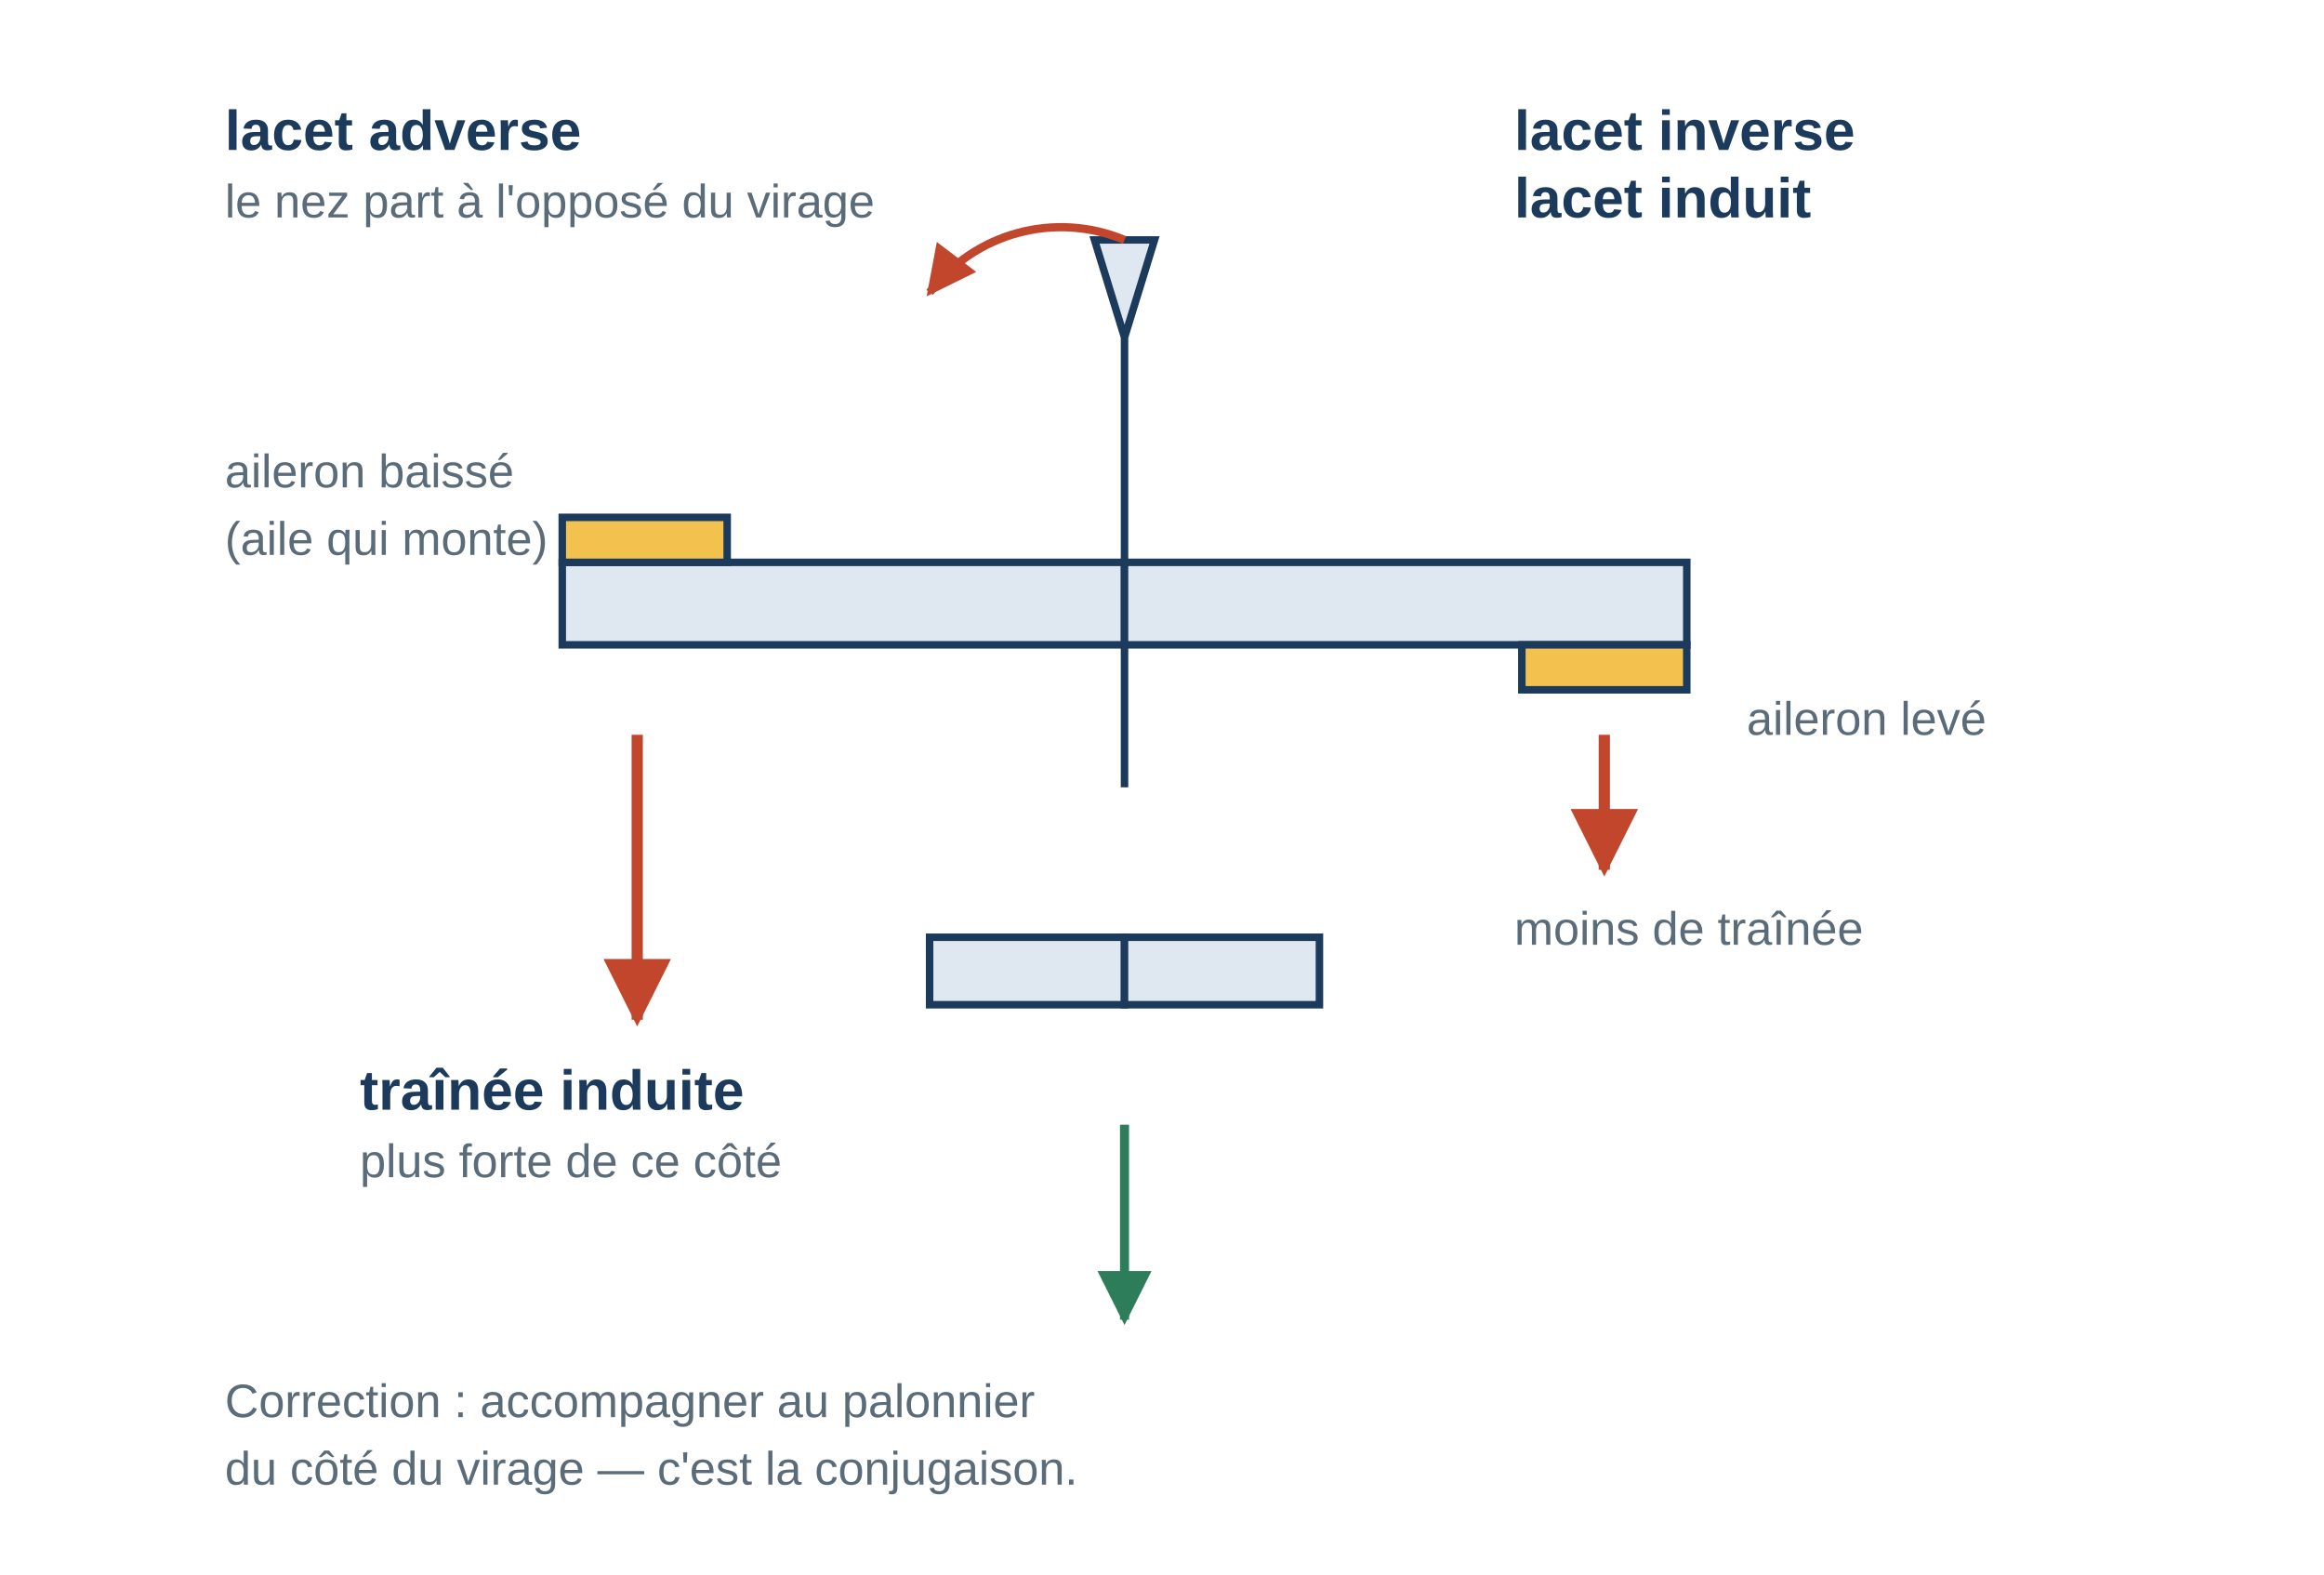
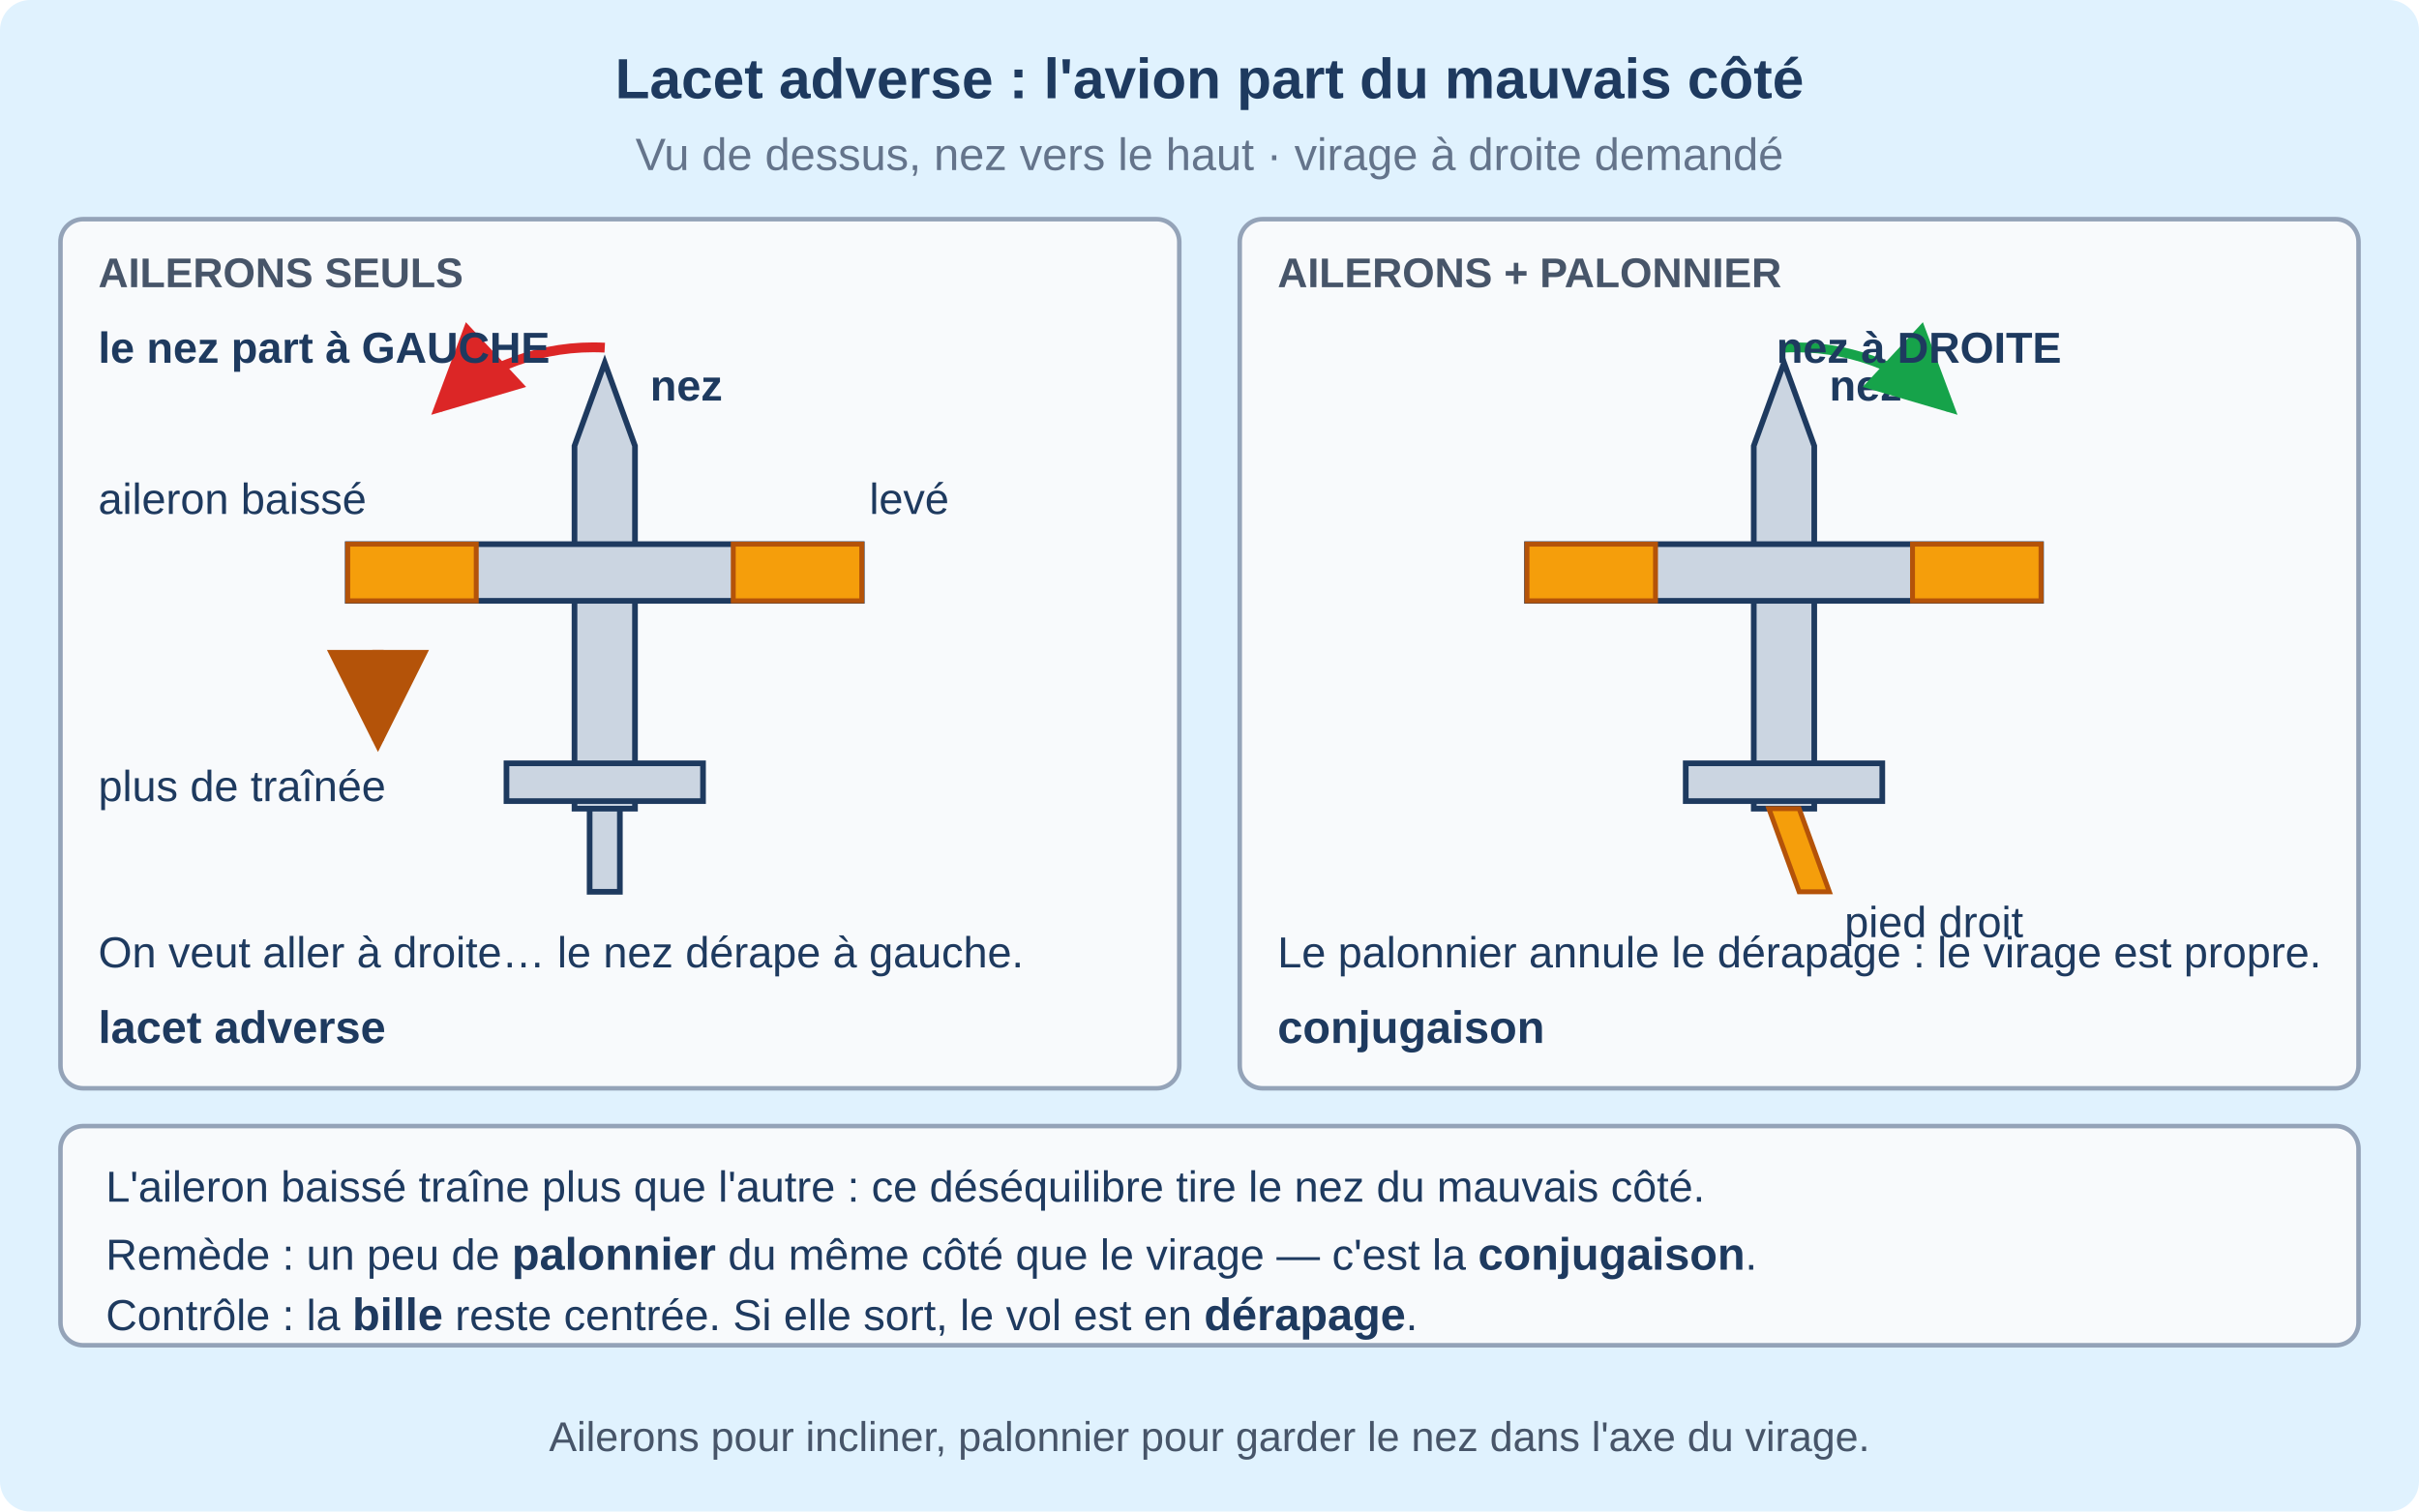
- <svg xmlns="http://www.w3.org/2000/svg" viewBox="0 0 620 420" role="img" aria-labelledby="t">
-   <style>
- .pl{fill:#dfe8f0;stroke:#1b3a5c;stroke-width:2}
- .mob{fill:#f2c14e;stroke:#1b3a5c;stroke-width:2}
- .drag{stroke:#c1462c;stroke-width:3;fill:none;marker-end:url(#a)}
- .rot{stroke:#c1462c;stroke-width:2.2;fill:none;marker-end:url(#a)}
- .fix{stroke:#2d7d5a;stroke-width:2.4;fill:none;marker-end:url(#g)}
- text{font-family:Arial,Helvetica,sans-serif;font-size:15px;fill:#1b3a5c}
- .aerolex-terme{font-weight:bold;cursor:pointer}
- .sub{font-size:12.5px;fill:#5a6b7a;font-weight:normal}
- </style>
+ <svg xmlns="http://www.w3.org/2000/svg" viewBox="0 0 640 400" role="img" aria-labelledby="tl" style="max-width:100%;width:100%;height:auto;display:block">
  <defs>
-     <marker id="a" viewBox="0 0 10 10" refX="9" refY="5" markerWidth="6" markerHeight="6" orient="auto">
-       <path d="M0 0 10 5 0 10z" fill="#c1462c" />
+     <marker id="ll-r" markerWidth="9" markerHeight="9" refX="8" refY="4.5" orient="auto">
+       <path d="M0,0 L9,4.5 L0,9 Z" fill="#dc2626" />
    </marker>
-     <marker id="g" viewBox="0 0 10 10" refX="9" refY="5" markerWidth="6" markerHeight="6" orient="auto">
-       <path d="M0 0 10 5 0 10z" fill="#2d7d5a" />
+     <marker id="ll-g" markerWidth="9" markerHeight="9" refX="8" refY="4.5" orient="auto">
+       <path d="M0,0 L9,4.5 L0,9 Z" fill="#16a34a" />
+     </marker>
+     <marker id="ll-o" markerWidth="9" markerHeight="9" refX="8" refY="4.5" orient="auto">
+       <path d="M0,0 L9,4.5 L0,9 Z" fill="#b45309" />
    </marker>
  </defs>
-   <path class="pl" d="M300 210 v-120 l-8 -26 h16 l-8 26" />
-   <path class="pl" d="M300 150 h-150 v22 h150 z" />
-   <path class="pl" d="M300 150 h150 v22 h-150 z" />
-   <path class="pl" d="M300 250 h-52 v18 h52 z" />
-   <path class="pl" d="M300 250 h52 v18 h-52 z" />
-   <path class="mob" d="M150 150 h44 v-12 h-44 z" />
-   <path class="mob" d="M406 172 h44 v12 h-44 z" />
-   <text class="sub" x="60" y="130">aileron baissé</text>
-   <text class="sub" x="60" y="148">(aile qui monte)</text>
-   <text class="sub" x="466" y="196">aileron levé</text>
-   <line class="drag" x1="170" y1="196" x2="170" y2="272" />
-   <text class="aerolex-terme" data-slug="trainee-induite" x="96" y="296">traînée induite</text>
-   <text class="sub" x="96" y="314">plus forte de ce côté</text>
-   <line class="drag" x1="428" y1="196" x2="428" y2="232" stroke-width="1.6" />
-   <text class="sub" x="404" y="252">moins de traînée</text>
-   <path class="rot" d="M300 64 a44 44 0 0 0 -52 14" />
-   <text class="aerolex-terme" data-slug="lacet-adverse" x="60" y="40">lacet adverse</text>
-   <text class="sub" x="60" y="58">le nez part à l'opposé du virage</text>
-   <text class="aerolex-terme" data-slug="lacet-inverse" x="404" y="40">lacet inverse</text>
-   <text class="aerolex-terme" data-slug="lacet-induit" x="404" y="58">lacet induit</text>
-   <line class="fix" x1="300" y1="300" x2="300" y2="352" />
-   <text class="sub" x="60" y="378">Correction : accompagner au palonnier</text>
-   <text class="sub" x="60" y="396">du côté du virage — c'est la conjugaison.</text>
+   <rect width="640" height="400" fill="#e0f2fe" rx="8" />
+   <text x="320" y="26" text-anchor="middle" font-family="Arial" font-size="15" font-weight="700" fill="#1e3a5f">Lacet adverse : l'avion part du mauvais côté</text>
+   <text x="320" y="45" text-anchor="middle" font-family="Arial" font-size="12" fill="#64748b">Vu de dessus, nez vers le haut · virage à droite demandé</text>
+   <style>
+ .cad{fill:#f8fafc;stroke:#94a3b8;stroke-width:1.2}
+ .vt{font-family:Arial;font-size:11px;font-weight:700;fill:#475569}
+ .av{fill:#cbd5e1;stroke:#1e3a5f;stroke-width:1.5}
+ .mo{fill:#f59e0b;stroke:#b45309;stroke-width:1.3}
+ .lb{font-family:Arial;font-size:11.5px;fill:#1e3a5f}
+ .aerolex-terme{font-family:Arial;font-size:12px;font-weight:700;cursor:pointer;fill:#1e3a5f}
+ </style>
+   <rect class="cad" x="16" y="58" width="296" height="230" rx="6" />
+   <text class="vt" x="26" y="76">AILERONS SEULS</text>
+   <path class="av" d="M160 96 L168 118 L168 214 L152 214 L152 118 Z" />
+   <text class="lb" x="172" y="106" fill="#16a34a" font-weight="700" font-size="10.5">nez</text>
+   <rect class="av" x="92" y="144" width="136" height="15" />
+   <rect class="av" x="134" y="202" width="52" height="10" />
+   <path class="av" d="M156 214 L164 214 L164 236 L156 236 Z" />
+   <rect class="mo" x="92" y="144" width="34" height="15" />
+   <rect class="mo" x="194" y="144" width="34" height="15" />
+   <text class="lb" x="26" y="136" font-size="10">aileron baissé</text>
+   <text class="lb" x="230" y="136" font-size="10">levé</text>
+   <line x1="100" y1="172" x2="100" y2="196" stroke="#b45309" stroke-width="3" marker-end="url(#ll-o)" />
+   <text class="lb" x="26" y="212" font-size="10" fill="#b45309">plus de traînée</text>
+   <path d="M160 92 A 60 60 0 0 0 116 108" fill="none" stroke="#dc2626" stroke-width="2.6" marker-end="url(#ll-r)" />
+   <text class="lb" x="26" y="96" fill="#dc2626" font-weight="700">le nez part à GAUCHE</text>
+   <text class="lb" x="26" y="256" font-size="10.5">On veut aller à droite… le nez dérape à gauche.</text>
+   <text class="aerolex-terme" data-slug="lacet-adverse" x="26" y="276" fill="#dc2626">lacet adverse</text>
+   <rect class="cad" x="328" y="58" width="296" height="230" rx="6" />
+   <text class="vt" x="338" y="76">AILERONS + PALONNIER</text>
+   <path class="av" d="M472 96 L480 118 L480 214 L464 214 L464 118 Z" />
+   <text class="lb" x="484" y="106" fill="#16a34a" font-weight="700" font-size="10.5">nez</text>
+   <rect class="av" x="404" y="144" width="136" height="15" />
+   <rect class="av" x="446" y="202" width="52" height="10" />
+   <path class="mo" d="M468 214 L476 214 L484 236 L476 236 Z" />
+   <rect class="mo" x="404" y="144" width="34" height="15" />
+   <rect class="mo" x="506" y="144" width="34" height="15" />
+   <text class="lb" x="488" y="248" font-size="10" fill="#b45309">pied droit</text>
+   <path d="M472 92 A 60 60 0 0 1 516 108" fill="none" stroke="#16a34a" stroke-width="2.6" marker-end="url(#ll-g)" />
+   <text class="lb" x="470" y="96" fill="#16a34a" font-weight="700">nez à DROITE</text>
+   <text class="lb" x="338" y="256" font-size="10.5">Le palonnier annule le dérapage : le virage est propre.</text>
+   <text class="aerolex-terme" data-slug="conjugaison" x="338" y="276" fill="#16a34a">conjugaison</text>
+   <rect class="cad" x="16" y="298" width="608" height="58" rx="6" />
+   <text class="lb" x="28" y="318">L'aileron baissé traîne plus que l'autre : ce déséquilibre tire le nez du mauvais côté.</text>
+   <text class="lb" x="28" y="336">Remède : un peu de <tspan class="aerolex-terme" data-slug="palonnier">palonnier</tspan> du même côté que le virage — c'est la <tspan class="aerolex-terme" data-slug="conjugaison">conjugaison</tspan>.</text>
+   <text class="lb" x="28" y="352" font-size="10.5" fill="#64748b">Contrôle : la <tspan class="aerolex-terme" data-slug="bille" font-size="10.5">bille</tspan> reste centrée. Si elle sort, le vol est en <tspan class="aerolex-terme" data-slug="derapage" font-size="10.5">dérapage</tspan>.</text>
+   <text x="320" y="384" text-anchor="middle" font-family="Arial" font-size="11" fill="#475569">Ailerons pour incliner, palonnier pour garder le nez dans l'axe du virage.</text>
</svg>
